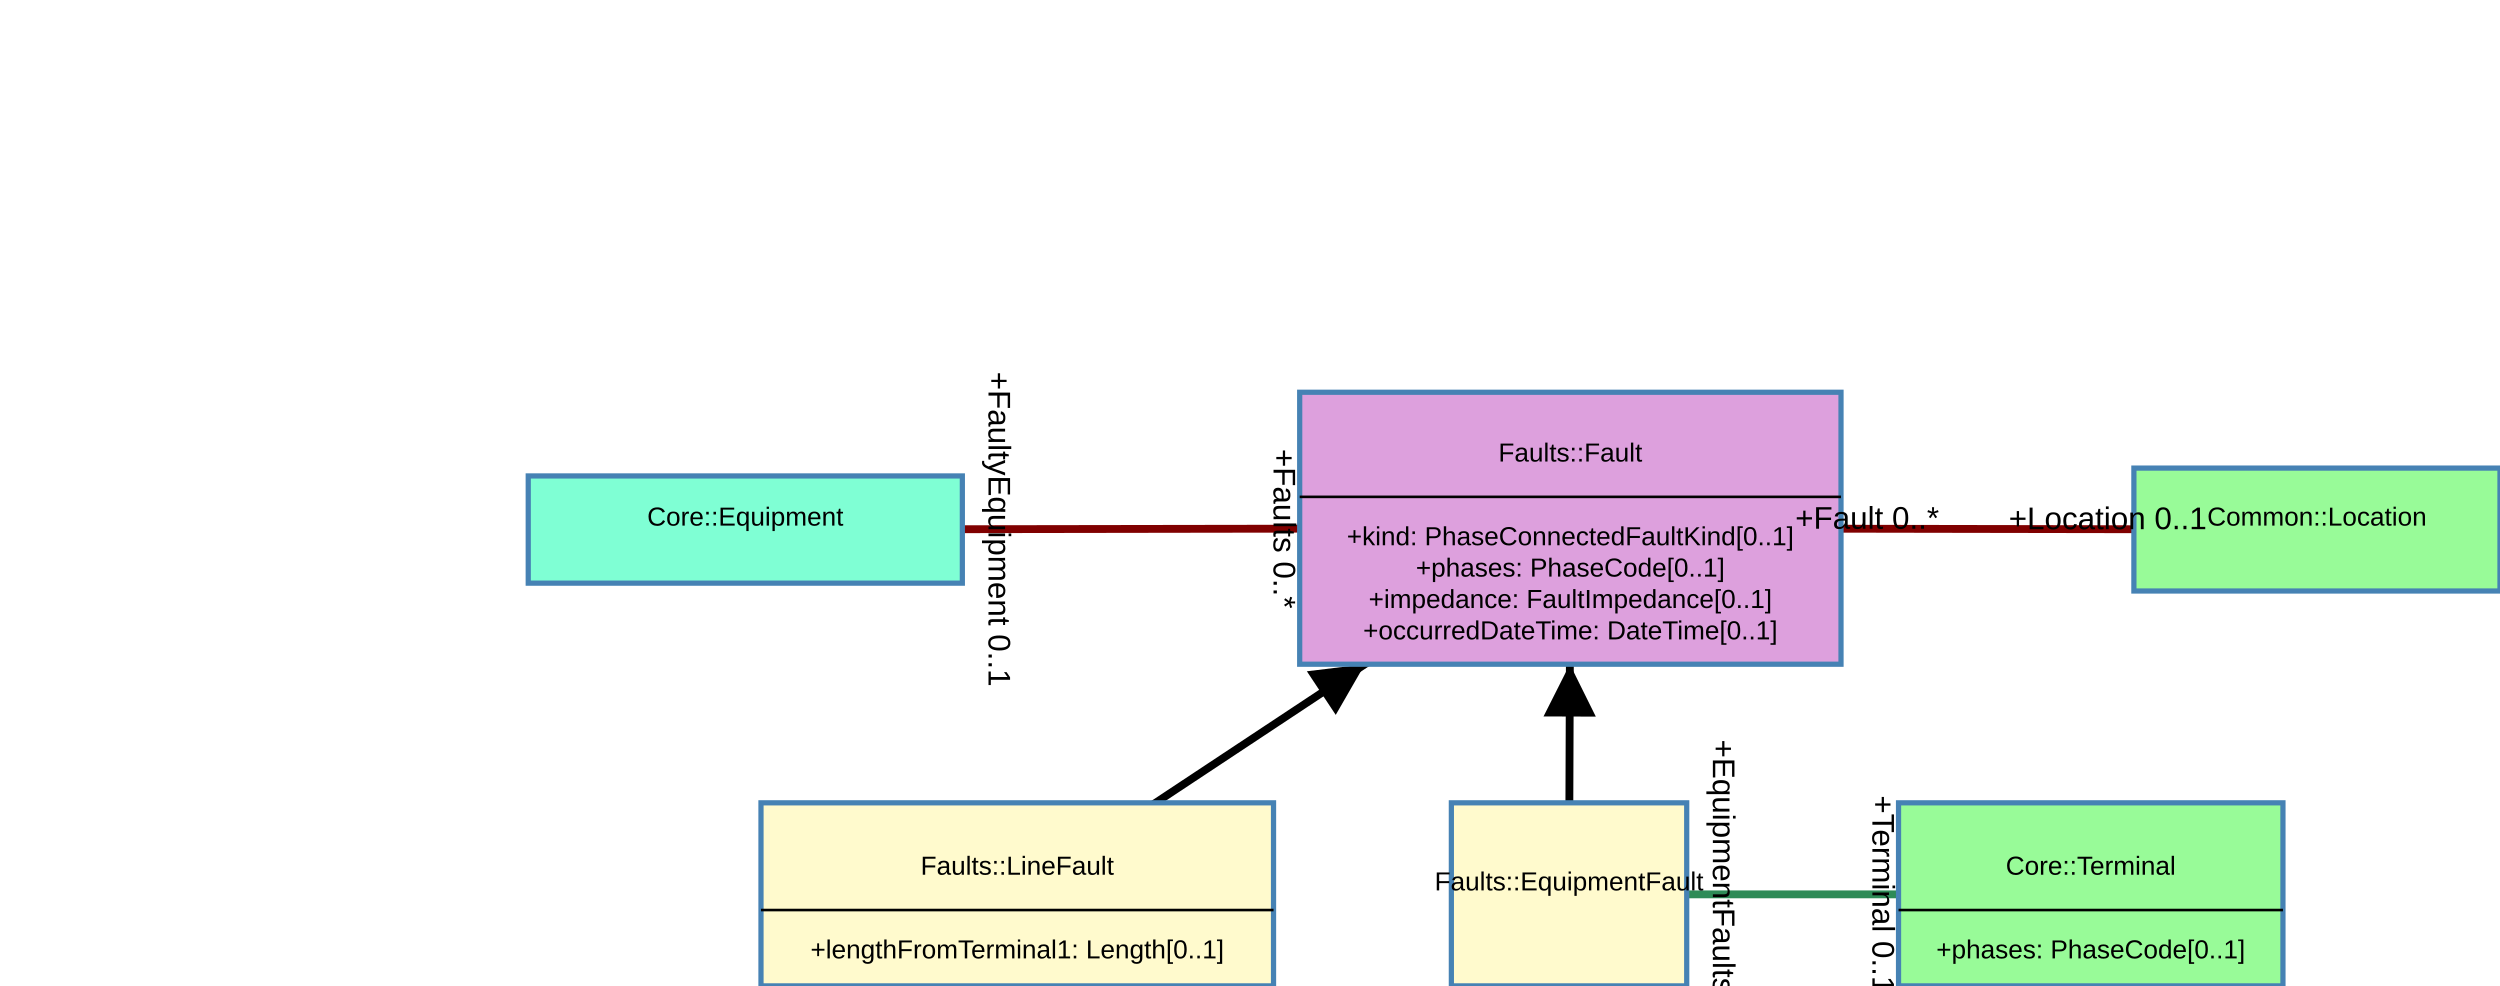
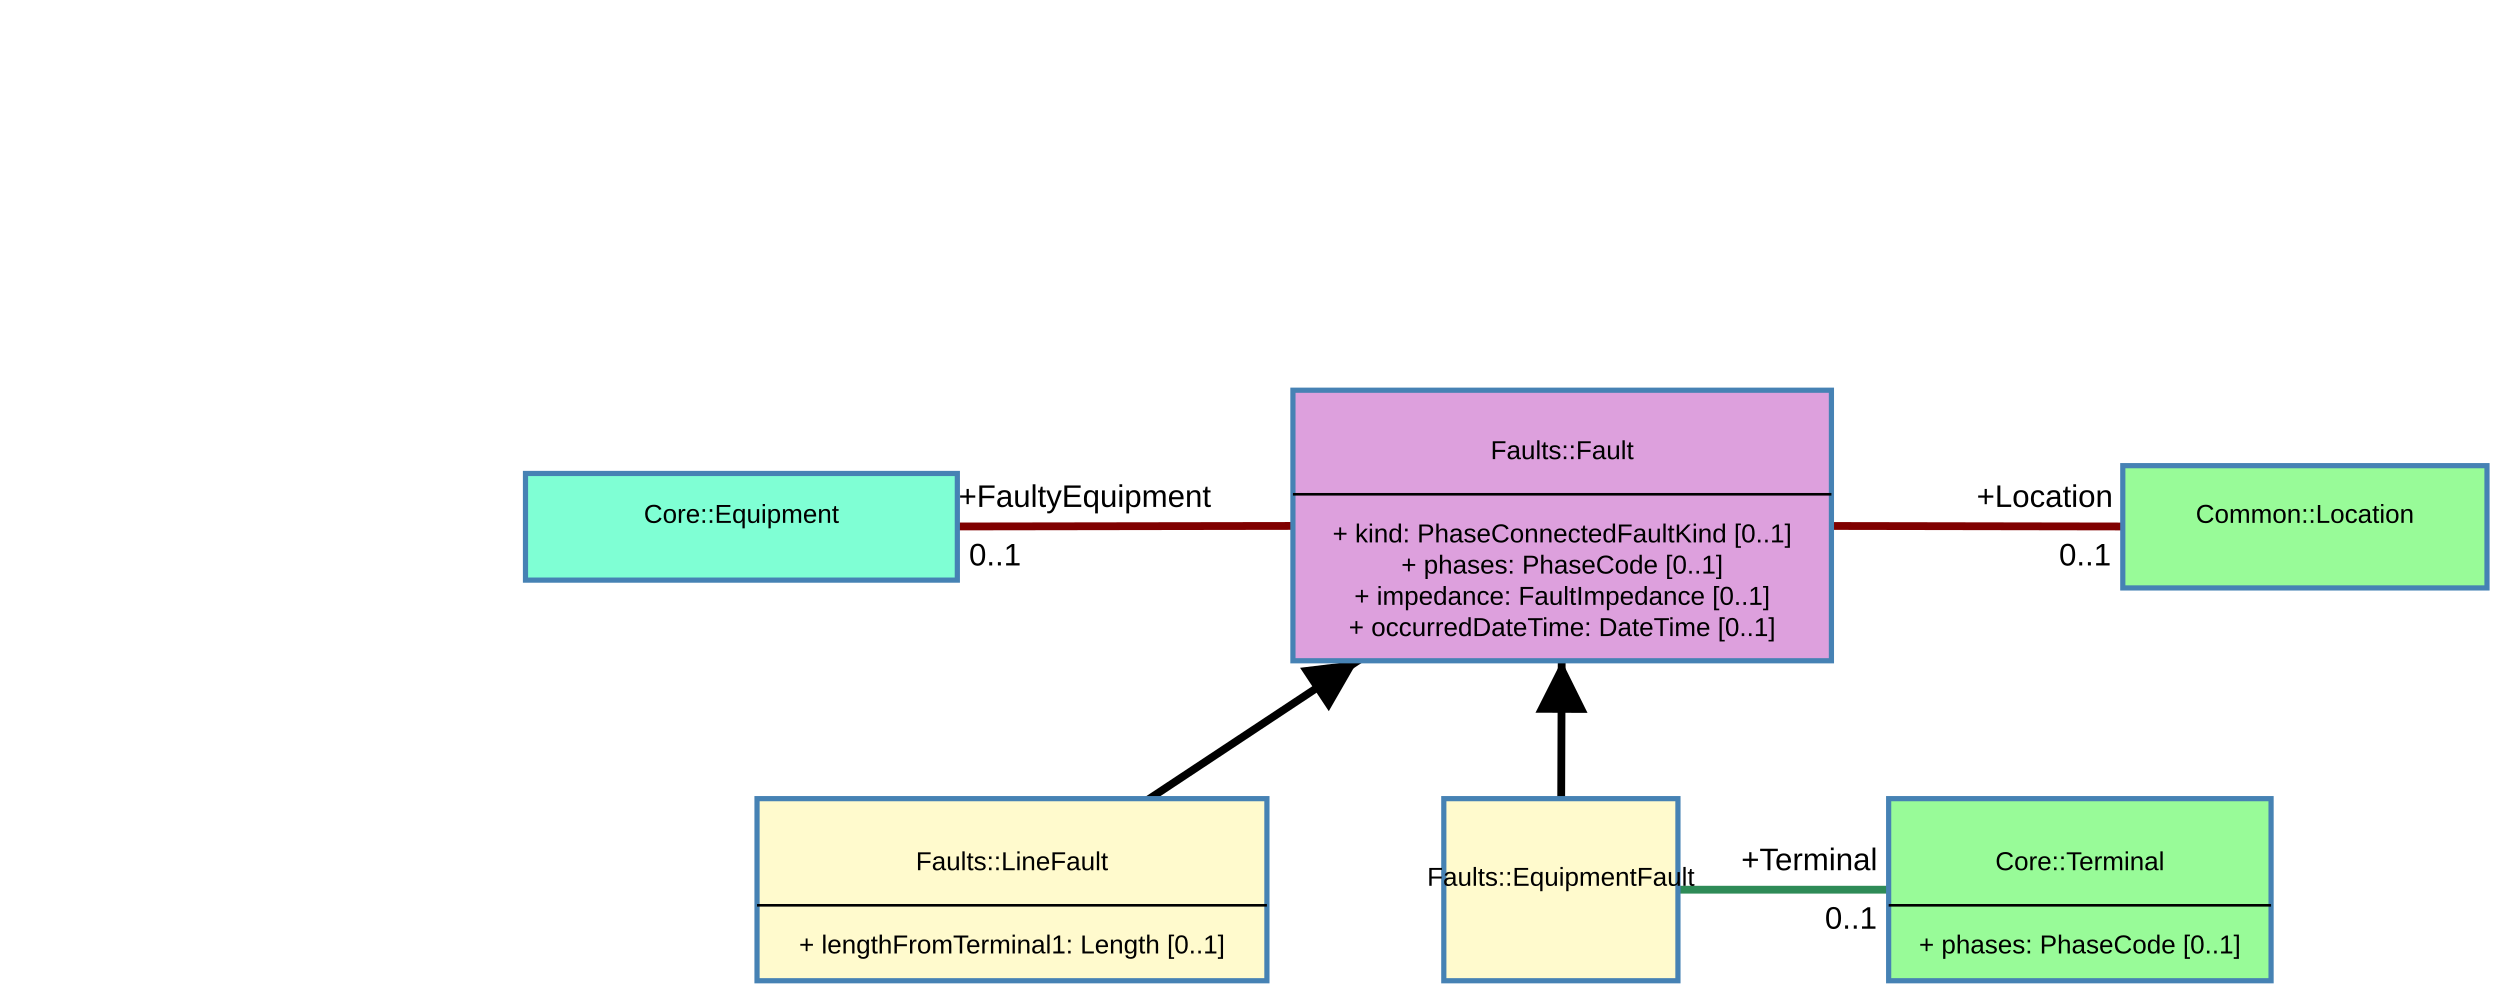
- <svg xmlns="http://www.w3.org/2000/svg" width="956" height="377">
+ <svg xmlns="http://www.w3.org/2000/svg" width="961" height="382">
  <g class="zoom-group">
    <defs>
      <marker id="arrowhead" viewBox="-0 -5 10 10" refX="5" refY="0" orient="auto" markerWidth="10" markerHeight="10" xoverflow="visible">
        <path d="M 0,-5 L 10 ,0 L 0,5" fill="black" style="stroke: none;" />
      </marker>
    </defs>
    <line class="link" x1="600.5" y1="202" x2="285" y2="202.5" stroke="#800000" stroke-width="3" />
    <line class="link" x1="600.5" y1="202" x2="886" y2="202.5" stroke="#800000" stroke-width="3" />
    <line class="link" x1="600" y1="342" x2="600.5" y2="202" stroke="#000000" stroke-width="3" marker-end="url(#arrowhead)" />
    <line class="link" x1="600" y1="342" x2="799.5" y2="342" stroke="#2e8b57" stroke-width="3" />
    <line class="link" x1="389" y1="342" x2="600.5" y2="202" stroke="#000000" stroke-width="3" marker-end="url(#arrowhead)" />
    <line class="arrow" x2="600.279" y2="264" x1="600" y1="342" stroke="#000000" stroke-width="2" marker-end="url(#arrowhead)" />
    <line class="arrow" x2="513.604" y2="259.52" x1="389" y1="342" stroke="#000000" stroke-width="2" marker-end="url(#arrowhead)" />
    <g class="draggable" transform="translate(497, 150)">
      <rect class="box" width="207" height="104" style="fill: #dda0dd; stroke: steelblue; stroke-width: 2px; cursor: move;" />
      <text class="text" x="103.5" y="23" dy=".35em" text-anchor="middle" style="font-family: Arial, sans-serif; fill: black; font-size: 10px; pointer-events: none;">Faults::Fault</text>
      <line x1="0" x2="207" y1="40" y2="40" stroke="black" stroke-width="1" />
-       <text class="text" x="103.5" y="55" dy=".35em" text-anchor="middle" style="font-family: Arial, sans-serif; fill: black; font-size: 10px; pointer-events: none;">+kind: PhaseConnectedFaultKind[0..1]</text>
-       <text class="text" x="103.5" y="67" dy=".35em" text-anchor="middle" style="font-family: Arial, sans-serif; fill: black; font-size: 10px; pointer-events: none;">+phases: PhaseCode[0..1]</text>
-       <text class="text" x="103.5" y="79" dy=".35em" text-anchor="middle" style="font-family: Arial, sans-serif; fill: black; font-size: 10px; pointer-events: none;">+impedance: FaultImpedance[0..1]</text>
-       <text class="text" x="103.5" y="91" dy=".35em" text-anchor="middle" style="font-family: Arial, sans-serif; fill: black; font-size: 10px; pointer-events: none;">+occurredDateTime: DateTime[0..1]</text>
+       <text class="text" x="103.5" y="55" dy=".35em" text-anchor="middle" style="font-family: Arial, sans-serif; fill: black; font-size: 10px; pointer-events: none;">+  kind: PhaseConnectedFaultKind [0..1]</text>
+       <text class="text" x="103.5" y="67" dy=".35em" text-anchor="middle" style="font-family: Arial, sans-serif; fill: black; font-size: 10px; pointer-events: none;">+  phases: PhaseCode [0..1]</text>
+       <text class="text" x="103.5" y="79" dy=".35em" text-anchor="middle" style="font-family: Arial, sans-serif; fill: black; font-size: 10px; pointer-events: none;">+  impedance: FaultImpedance [0..1]</text>
+       <text class="text" x="103.5" y="91" dy=".35em" text-anchor="middle" style="font-family: Arial, sans-serif; fill: black; font-size: 10px; pointer-events: none;">+  occurredDateTime: DateTime [0..1]</text>
    </g>
    <g class="draggable" transform="translate(202, 182)">
      <rect class="box" width="166" height="41" style="fill: #7fffd4; stroke: steelblue; stroke-width: 2px; cursor: move;" />
      <text class="text" x="83" y="15.5" dy=".35em" text-anchor="middle" style="font-family: Arial, sans-serif; fill: black; font-size: 10px; pointer-events: none;">Core::Equipment</text>
    </g>
    <g class="draggable" transform="translate(555, 307)">
      <rect class="box" width="90" height="70" style="fill: #fffacd; stroke: steelblue; stroke-width: 2px; cursor: move;" />
      <text class="text" x="45" y="30" dy=".35em" text-anchor="middle" style="font-family: Arial, sans-serif; fill: black; font-size: 10px; pointer-events: none;">Faults::EquipmentFault</text>
    </g>
    <g class="draggable" transform="translate(726, 307)">
      <rect class="box" width="147" height="70" style="fill: #98fb98; stroke: steelblue; stroke-width: 2px; cursor: move;" />
      <text class="text" x="73.5" y="24" dy=".35em" text-anchor="middle" style="font-family: Arial, sans-serif; fill: black; font-size: 10px; pointer-events: none;">Core::Terminal</text>
      <line x1="0" x2="147" y1="41" y2="41" stroke="black" stroke-width="1" />
-       <text class="text" x="73.5" y="56" dy=".35em" text-anchor="middle" style="font-family: Arial, sans-serif; fill: black; font-size: 10px; pointer-events: none;">+phases: PhaseCode[0..1]</text>
+       <text class="text" x="73.5" y="56" dy=".35em" text-anchor="middle" style="font-family: Arial, sans-serif; fill: black; font-size: 10px; pointer-events: none;">+  phases: PhaseCode [0..1]</text>
    </g>
    <g class="draggable" transform="translate(291, 307)">
      <rect class="box" width="196" height="70" style="fill: #fffacd; stroke: steelblue; stroke-width: 2px; cursor: move;" />
      <text class="text" x="98" y="24" dy=".35em" text-anchor="middle" style="font-family: Arial, sans-serif; fill: black; font-size: 10px; pointer-events: none;">Faults::LineFault</text>
      <line x1="0" x2="196" y1="41" y2="41" stroke="black" stroke-width="1" />
-       <text class="text" x="98" y="56" dy=".35em" text-anchor="middle" style="font-family: Arial, sans-serif; fill: black; font-size: 10px; pointer-events: none;">+lengthFromTerminal1: Length[0..1]</text>
+       <text class="text" x="98" y="56" dy=".35em" text-anchor="middle" style="font-family: Arial, sans-serif; fill: black; font-size: 10px; pointer-events: none;">+  lengthFromTerminal1: Length [0..1]</text>
    </g>
    <g class="draggable" transform="translate(816, 179)">
      <rect class="box" width="140" height="47" style="fill: #98fb98; stroke: steelblue; stroke-width: 2px; cursor: move;" />
      <text class="text" x="70" y="18.5" dy=".35em" text-anchor="middle" style="font-family: Arial, sans-serif; fill: black; font-size: 10px; pointer-events: none;">Common::Location</text>
    </g>
-     <text class="link-text-start" x="487" y="202.18" transform="rotate(90, 487, 202.1799)" text-anchor="middle" style="font-family: Arial, sans-serif; font-size: 12px; fill: black;">+Faults 0..*</text>
-     <text class="link-text-start" x="714" y="202.199" transform="rotate(0, 714, 202.1988)" text-anchor="middle" style="font-family: Arial, sans-serif; font-size: 12px; fill: black;">+Fault 0..*</text>
-     <text class="link-text-start" x="600.161" y="297" transform="rotate(0, 600.1607, 297.0001)" text-anchor="middle" style="font-family: Arial, sans-serif; font-size: 12px; fill: black;" />
-     <text class="link-text-start" x="655" y="342" transform="rotate(90, 655, 342)" text-anchor="middle" style="font-family: Arial, sans-serif; font-size: 12px; fill: black;">+EquipmentFaults 0..*</text>
-     <text class="link-text-start" x="450.214" y="301.48" transform="rotate(90, 450.2137, 301.4803)" text-anchor="middle" style="font-family: Arial, sans-serif; font-size: 12px; fill: black;" />
-     <text class="link-text-end" x="378" y="202.353" transform="rotate(90, 378, 202.3526)" text-anchor="middle" style="font-family: Arial, sans-serif; font-size: 12px; fill: black;">+FaultyEquipment 0..1</text>
-     <text class="link-text-end" x="806" y="202.36" transform="rotate(0, 806, 202.3599)" text-anchor="middle" style="font-family: Arial, sans-serif; font-size: 12px; fill: black;">+Location 0..1</text>
-     <text class="link-text-end" x="600.279" y="264" transform="rotate(0, 600.2786, 263.9999)" text-anchor="middle" style="font-family: Arial, sans-serif; font-size: 12px; fill: black;" />
-     <text class="link-text-end" x="716" y="342" transform="rotate(90, 716, 342)" text-anchor="middle" style="font-family: Arial, sans-serif; font-size: 12px; fill: black;">+Terminal 0..1</text>
-     <text class="link-text-end" x="513.604" y="259.52" transform="rotate(90, 513.6042, 259.5197)" text-anchor="middle" style="font-family: Arial, sans-serif; font-size: 12px; fill: black;" />
+     <text class="link-text-start-top" x="473" y="194.672" text-anchor="middle" style="font-family: Arial, sans-serif; font-size: 12px; fill: black;" />
+     <text class="link-text-start-top" x="725.5" y="194.69" text-anchor="middle" style="font-family: Arial, sans-serif; font-size: 12px; fill: black;" />
+     <text class="link-text-start-top" x="600.143" y="302" text-anchor="middle" style="font-family: Arial, sans-serif; font-size: 12px; fill: black;" />
+     <text class="link-text-start-top" x="693.5" y="334.5" text-anchor="middle" style="font-family: Arial, sans-serif; font-size: 12px; fill: black;" />
+     <text class="link-text-start-top" x="446.044" y="304.24" text-anchor="middle" style="font-family: Arial, sans-serif; font-size: 12px; fill: black;" />
+     <text class="link-text-start-btm" x="483" y="217.172" dx="0.35em" dy="1.35em" text-anchor="middle" style="font-family: Arial, sans-serif; font-size: 12px; fill: black;" />
+     <text class="link-text-start-btm" x="718" y="217.19" dx="0.35em" dy="1.35em" text-anchor="middle" style="font-family: Arial, sans-serif; font-size: 12px; fill: black;" />
+     <text class="link-text-start-btm" x="600.143" y="302" dx="0.35em" dy="1.35em" text-anchor="middle" style="font-family: Arial, sans-serif; font-size: 12px; fill: black;" />
+     <text class="link-text-start-btm" x="659" y="357" dx="0.35em" dy="1.35em" text-anchor="middle" style="font-family: Arial, sans-serif; font-size: 12px; fill: black;" />
+     <text class="link-text-start-btm" x="446.044" y="304.24" dx="0.35em" dy="1.35em" text-anchor="middle" style="font-family: Arial, sans-serif; font-size: 12px; fill: black;" />
+     <text class="link-text-end-top" x="417" y="194.861" text-anchor="middle" style="font-family: Arial, sans-serif; font-size: 12px; fill: black;">+FaultyEquipment</text>
+     <text class="link-text-end-top" x="786" y="194.869" text-anchor="middle" style="font-family: Arial, sans-serif; font-size: 12px; fill: black;">+Location</text>
+     <text class="link-text-end-top" x="600.296" y="259" text-anchor="middle" style="font-family: Arial, sans-serif; font-size: 12px; fill: black;" />
+     <text class="link-text-end-top" x="695.5" y="334.5" text-anchor="middle" style="font-family: Arial, sans-serif; font-size: 12px; fill: black;">+Terminal</text>
+     <text class="link-text-end-top" x="517.774" y="256.76" text-anchor="middle" style="font-family: Arial, sans-serif; font-size: 12px; fill: black;" />
+     <text class="link-text-end-btm" x="382.5" y="217.361" text-anchor="middle" style="font-family: Arial, sans-serif; font-size: 12px; fill: black;">0..1</text>
+     <text class="link-text-end-btm" x="801.5" y="217.369" text-anchor="middle" style="font-family: Arial, sans-serif; font-size: 12px; fill: black;">0..1</text>
+     <text class="link-text-end-btm" x="600.296" y="259" text-anchor="middle" style="font-family: Arial, sans-serif; font-size: 12px; fill: black;" />
+     <text class="link-text-end-btm" x="711.5" y="357" text-anchor="middle" style="font-family: Arial, sans-serif; font-size: 12px; fill: black;">0..1</text>
+     <text class="link-text-end-btm" x="517.774" y="256.76" text-anchor="middle" style="font-family: Arial, sans-serif; font-size: 12px; fill: black;" />
  </g>
</svg>
